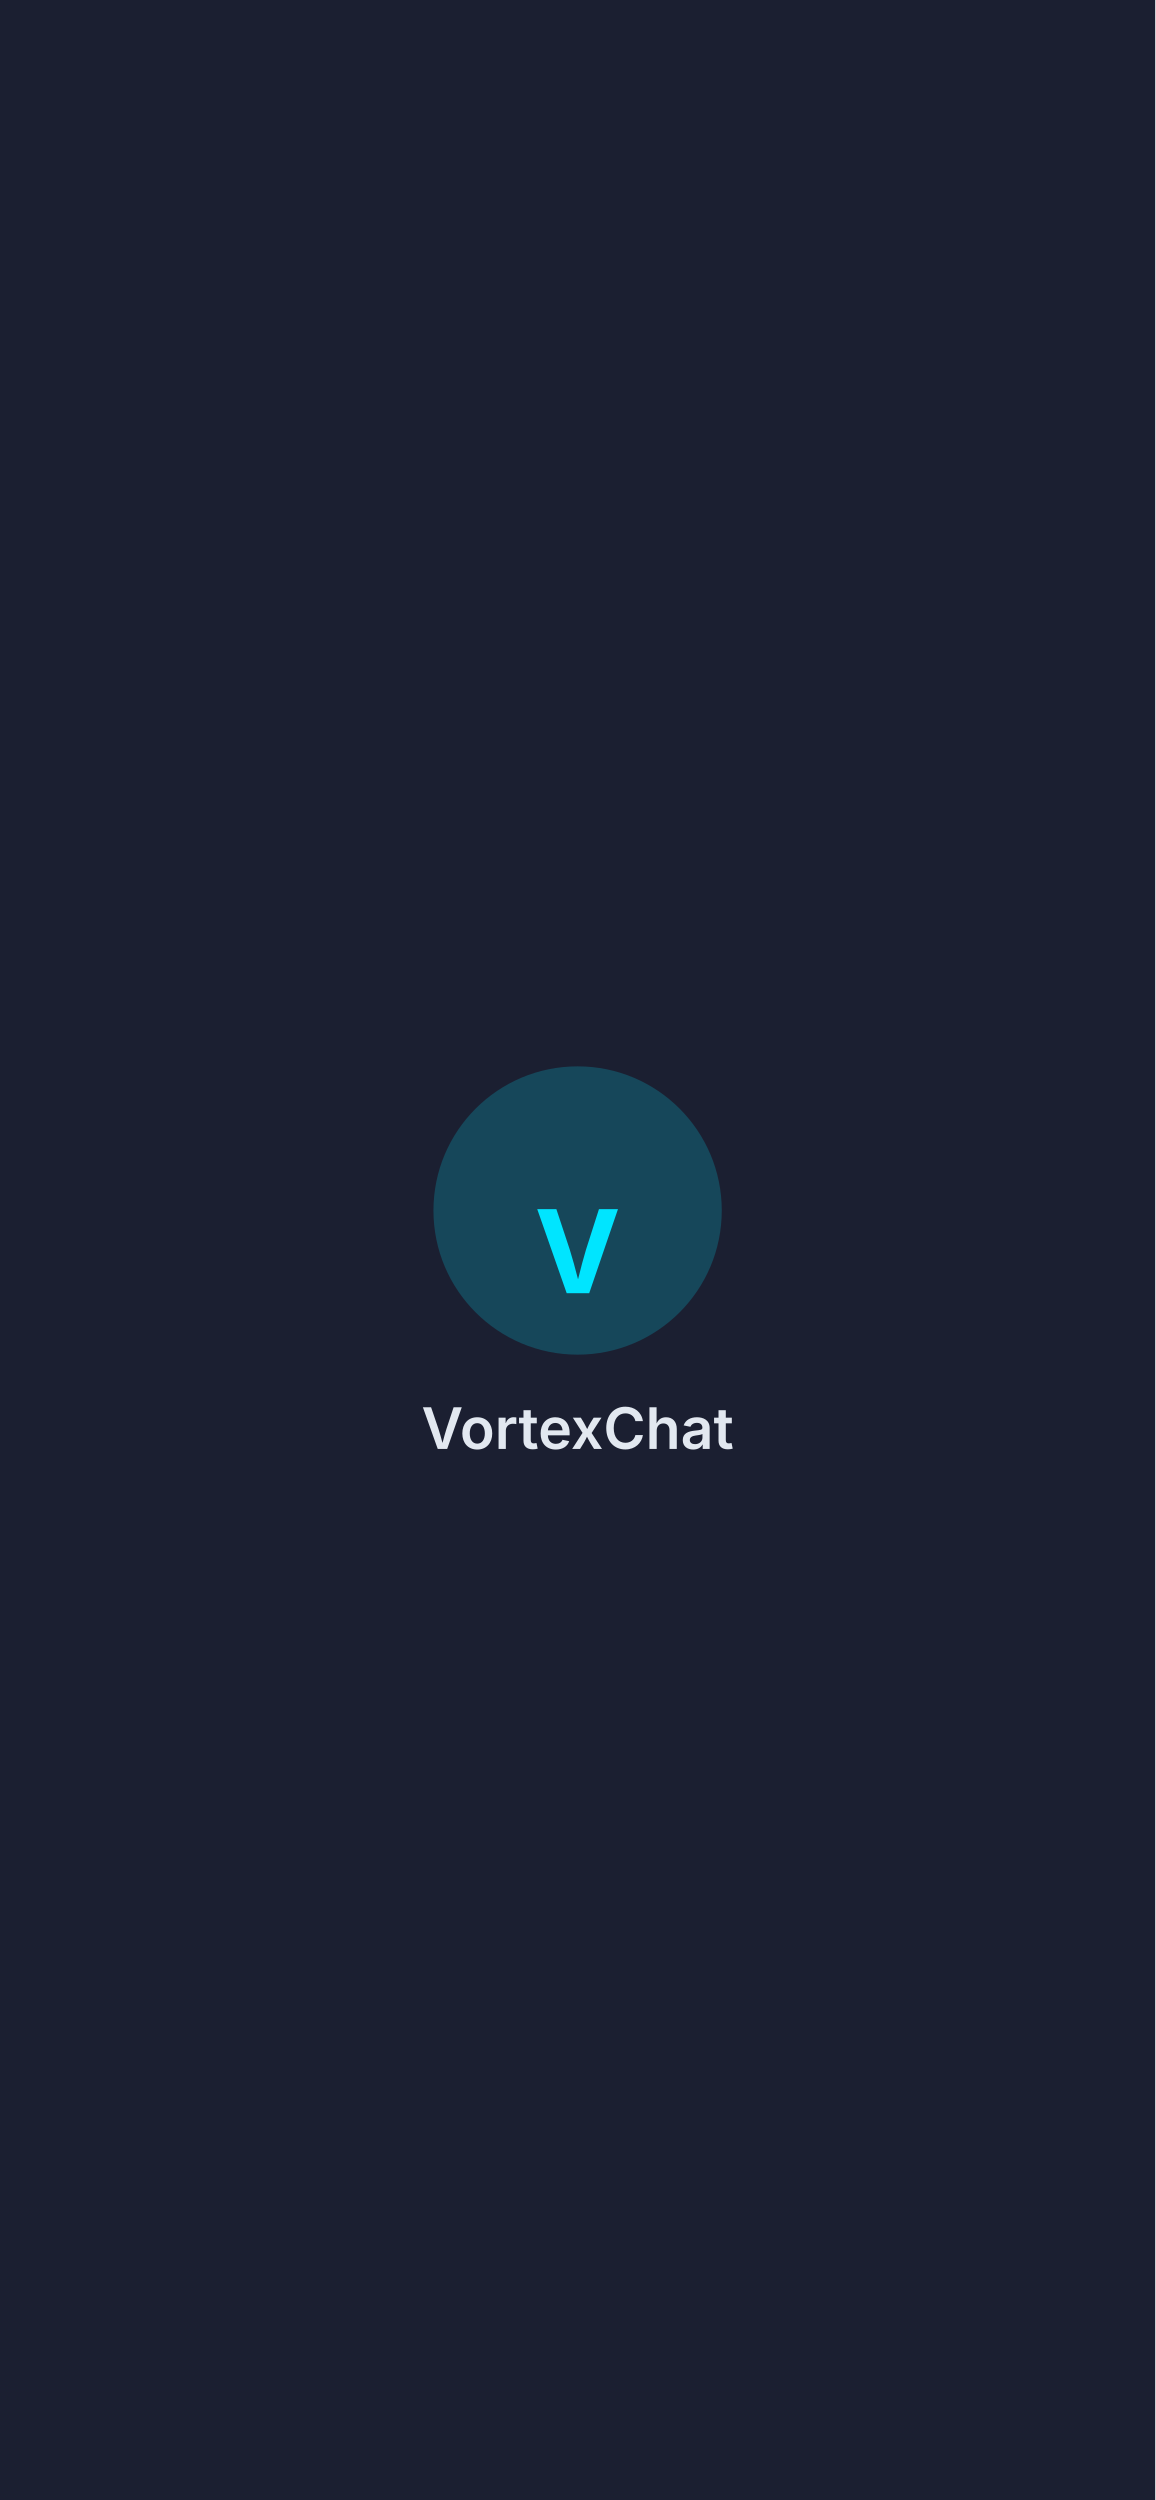
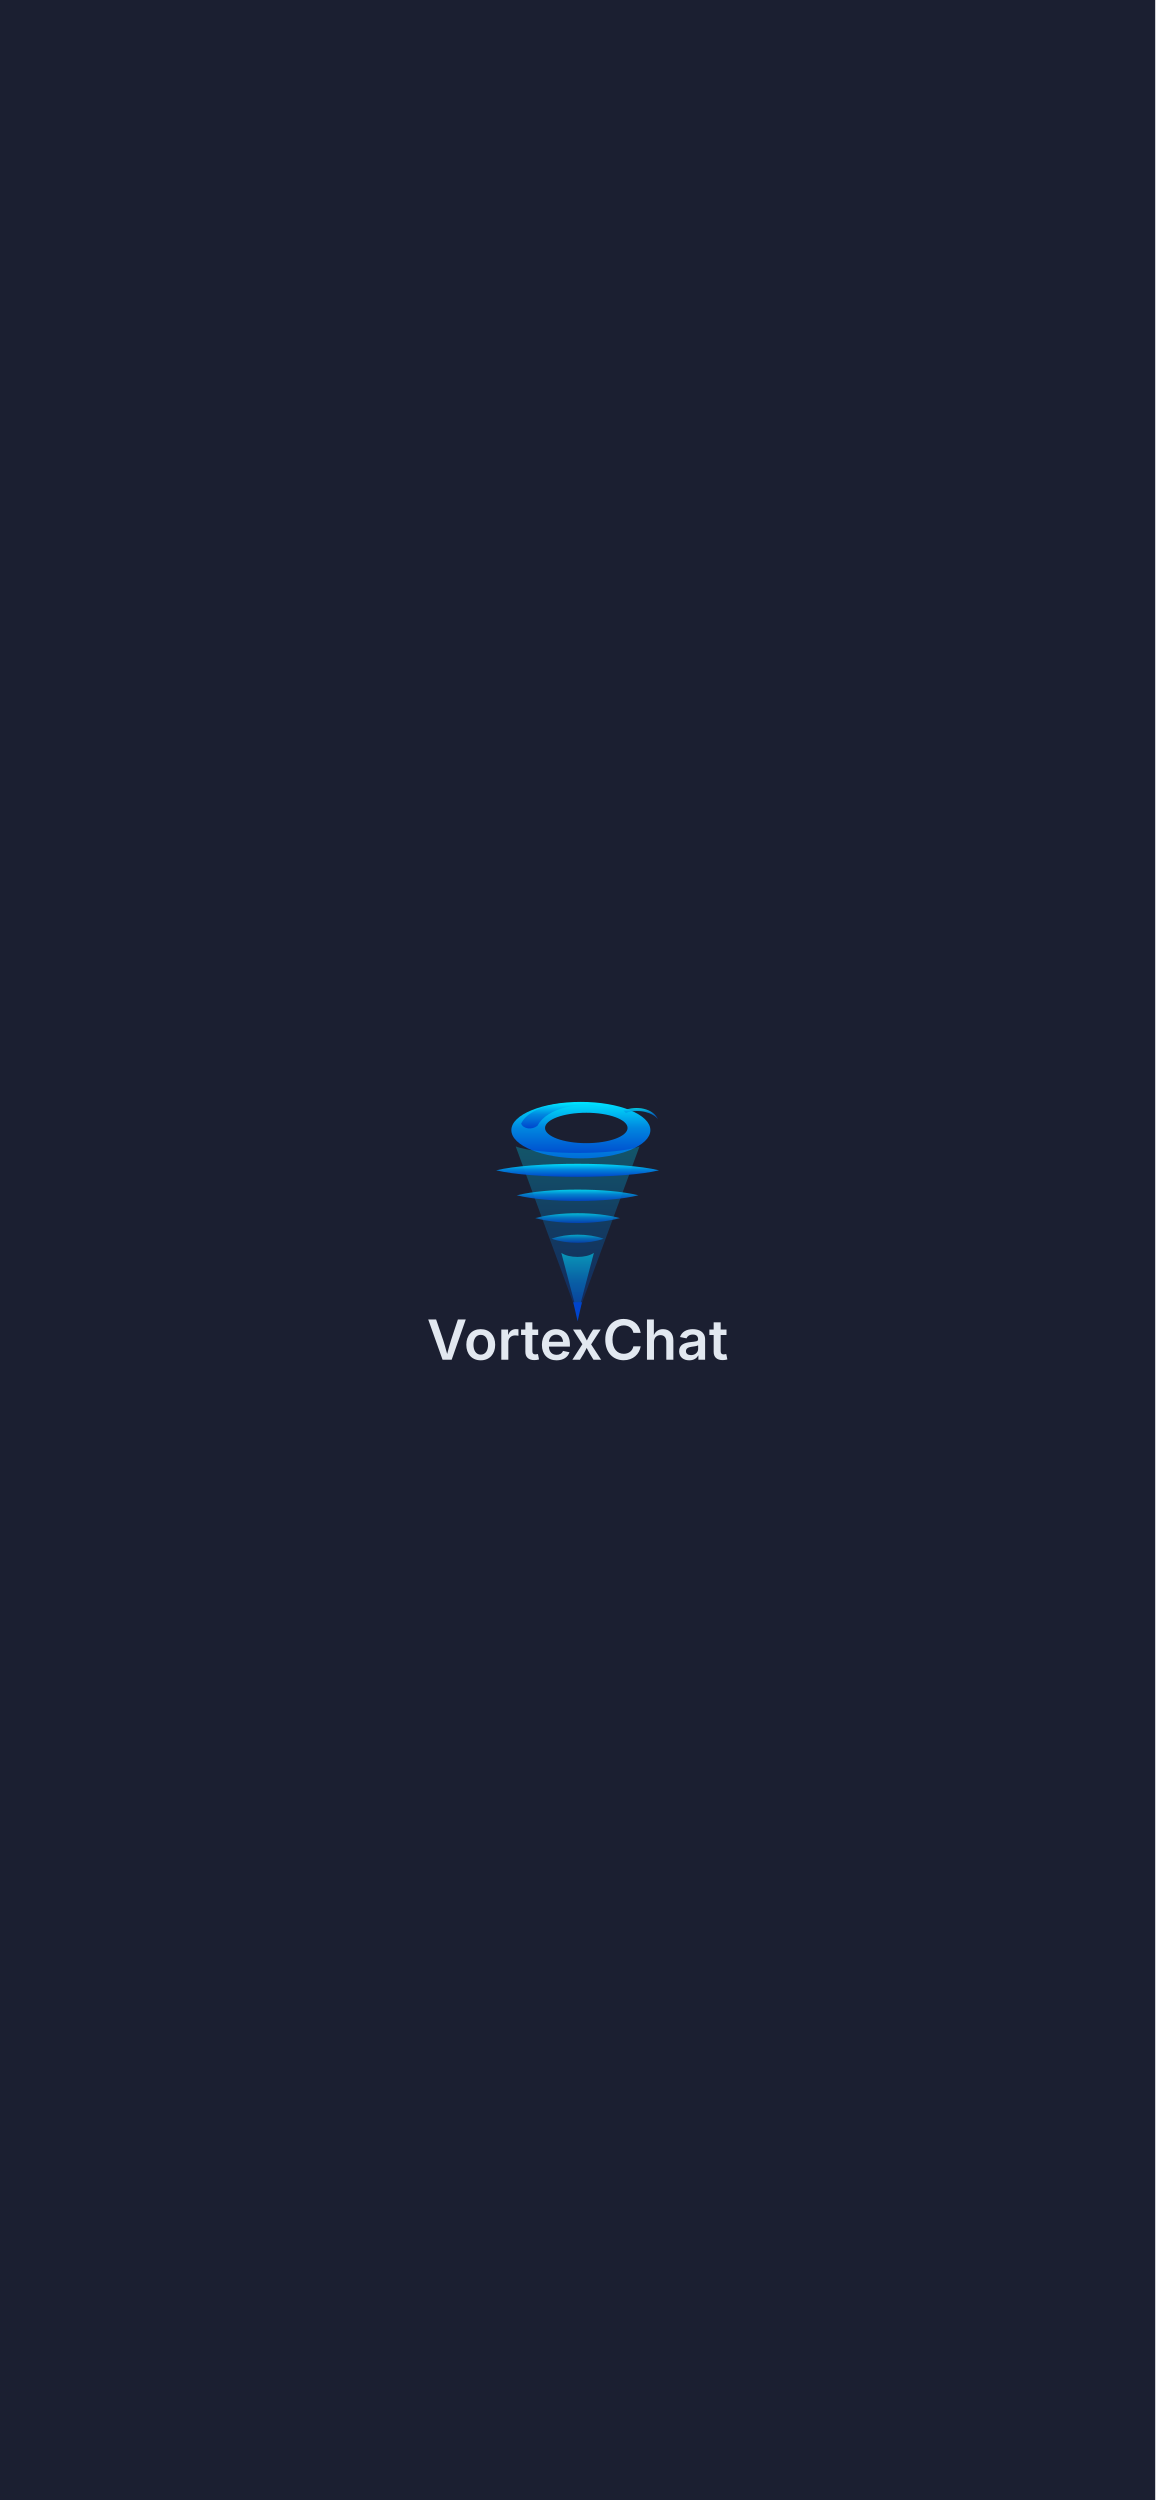
<svg xmlns="http://www.w3.org/2000/svg" width="1170" height="2532" viewBox="0 0 1170 2532">
  <rect width="100%" height="100%" fill="#1b1f31" />
-   <circle cx="1170" cy="2532" r="1" fill="none" />
-   <circle cx="585" cy="1226" r="146" fill="#00e5ff" opacity="0.2" />
-   <text x="50%" y="50%" dominant-baseline="middle" text-anchor="middle" fill="#00e5ff" font-family="-apple-system,BlinkMacSystemFont,Segoe UI,sans-serif" font-size="117" font-weight="700">V</text>
-   <text x="50%" y="1446" dominant-baseline="middle" text-anchor="middle" fill="#e2e8f0" font-family="-apple-system,BlinkMacSystemFont,Segoe UI,sans-serif" font-size="58" font-weight="600">VortexChat</text>
+   <g transform="translate(444.2, 1085.2) scale(0.55)">
+     <defs>
+       <linearGradient id="vg" x1="0.5" y1="0" x2="0.5" y2="1">
+         <stop offset="0%" stop-color="#00e5ff" />
+         <stop offset="45%" stop-color="#0088e0" />
+         <stop offset="100%" stop-color="#0044cc" />
+       </linearGradient>
+     </defs>
+     <ellipse cx="262" cy="108" rx="128" ry="52" fill="url(#vg)" />
+     <ellipse cx="272" cy="104" rx="76" ry="28" fill="#1b1f31" />
+     <path d="M 152 96 C 168 62, 240 48, 300 66 C 260 56, 200 66, 182 100 C 172 108, 156 106, 152 96 Z" fill="url(#vg)" />
+     <path d="M 340 72 C 365 62, 395 68, 404 88 C 395 76, 370 68, 345 76 Z" fill="url(#vg)" opacity="0.85" />
+     <path d="M 142 138 L 256 448 L 370 138 C 330 154, 182 154, 142 138 Z" fill="url(#vg)" opacity="0.28" />
+     <path d="M 106 182 C 172 166, 340 166, 406 182 C 340 198, 172 198, 106 182 Z" fill="url(#vg)" opacity="0.95" />
+     <path d="M 144 228 C 200 214, 312 214, 368 228 C 312 242, 200 242, 144 228 Z" fill="url(#vg)" opacity="0.85" />
+     <path d="M 178 270 C 222 258, 290 258, 334 270 C 290 282, 222 282, 178 270 Z" fill="url(#vg)" opacity="0.75" />
+     <path d="M 208 308 C 236 298, 276 298, 304 308 C 276 318, 236 318, 208 308 Z" fill="url(#vg)" opacity="0.65" />
+     <path d="M 226 334 L 256 448 L 286 334 C 272 344, 240 344, 226 334 Z" fill="url(#vg)" opacity="0.55" />
+     <path d="M 248 425 L 256 460 L 264 425 Z" fill="#0044cc" />
+   </g>
+   <text x="50%" y="1356.4" dominant-baseline="middle" text-anchor="middle" fill="#e2e8f0" font-family="-apple-system,BlinkMacSystemFont,Segoe UI,sans-serif" font-size="56" font-weight="600">VortexChat</text>
</svg>
